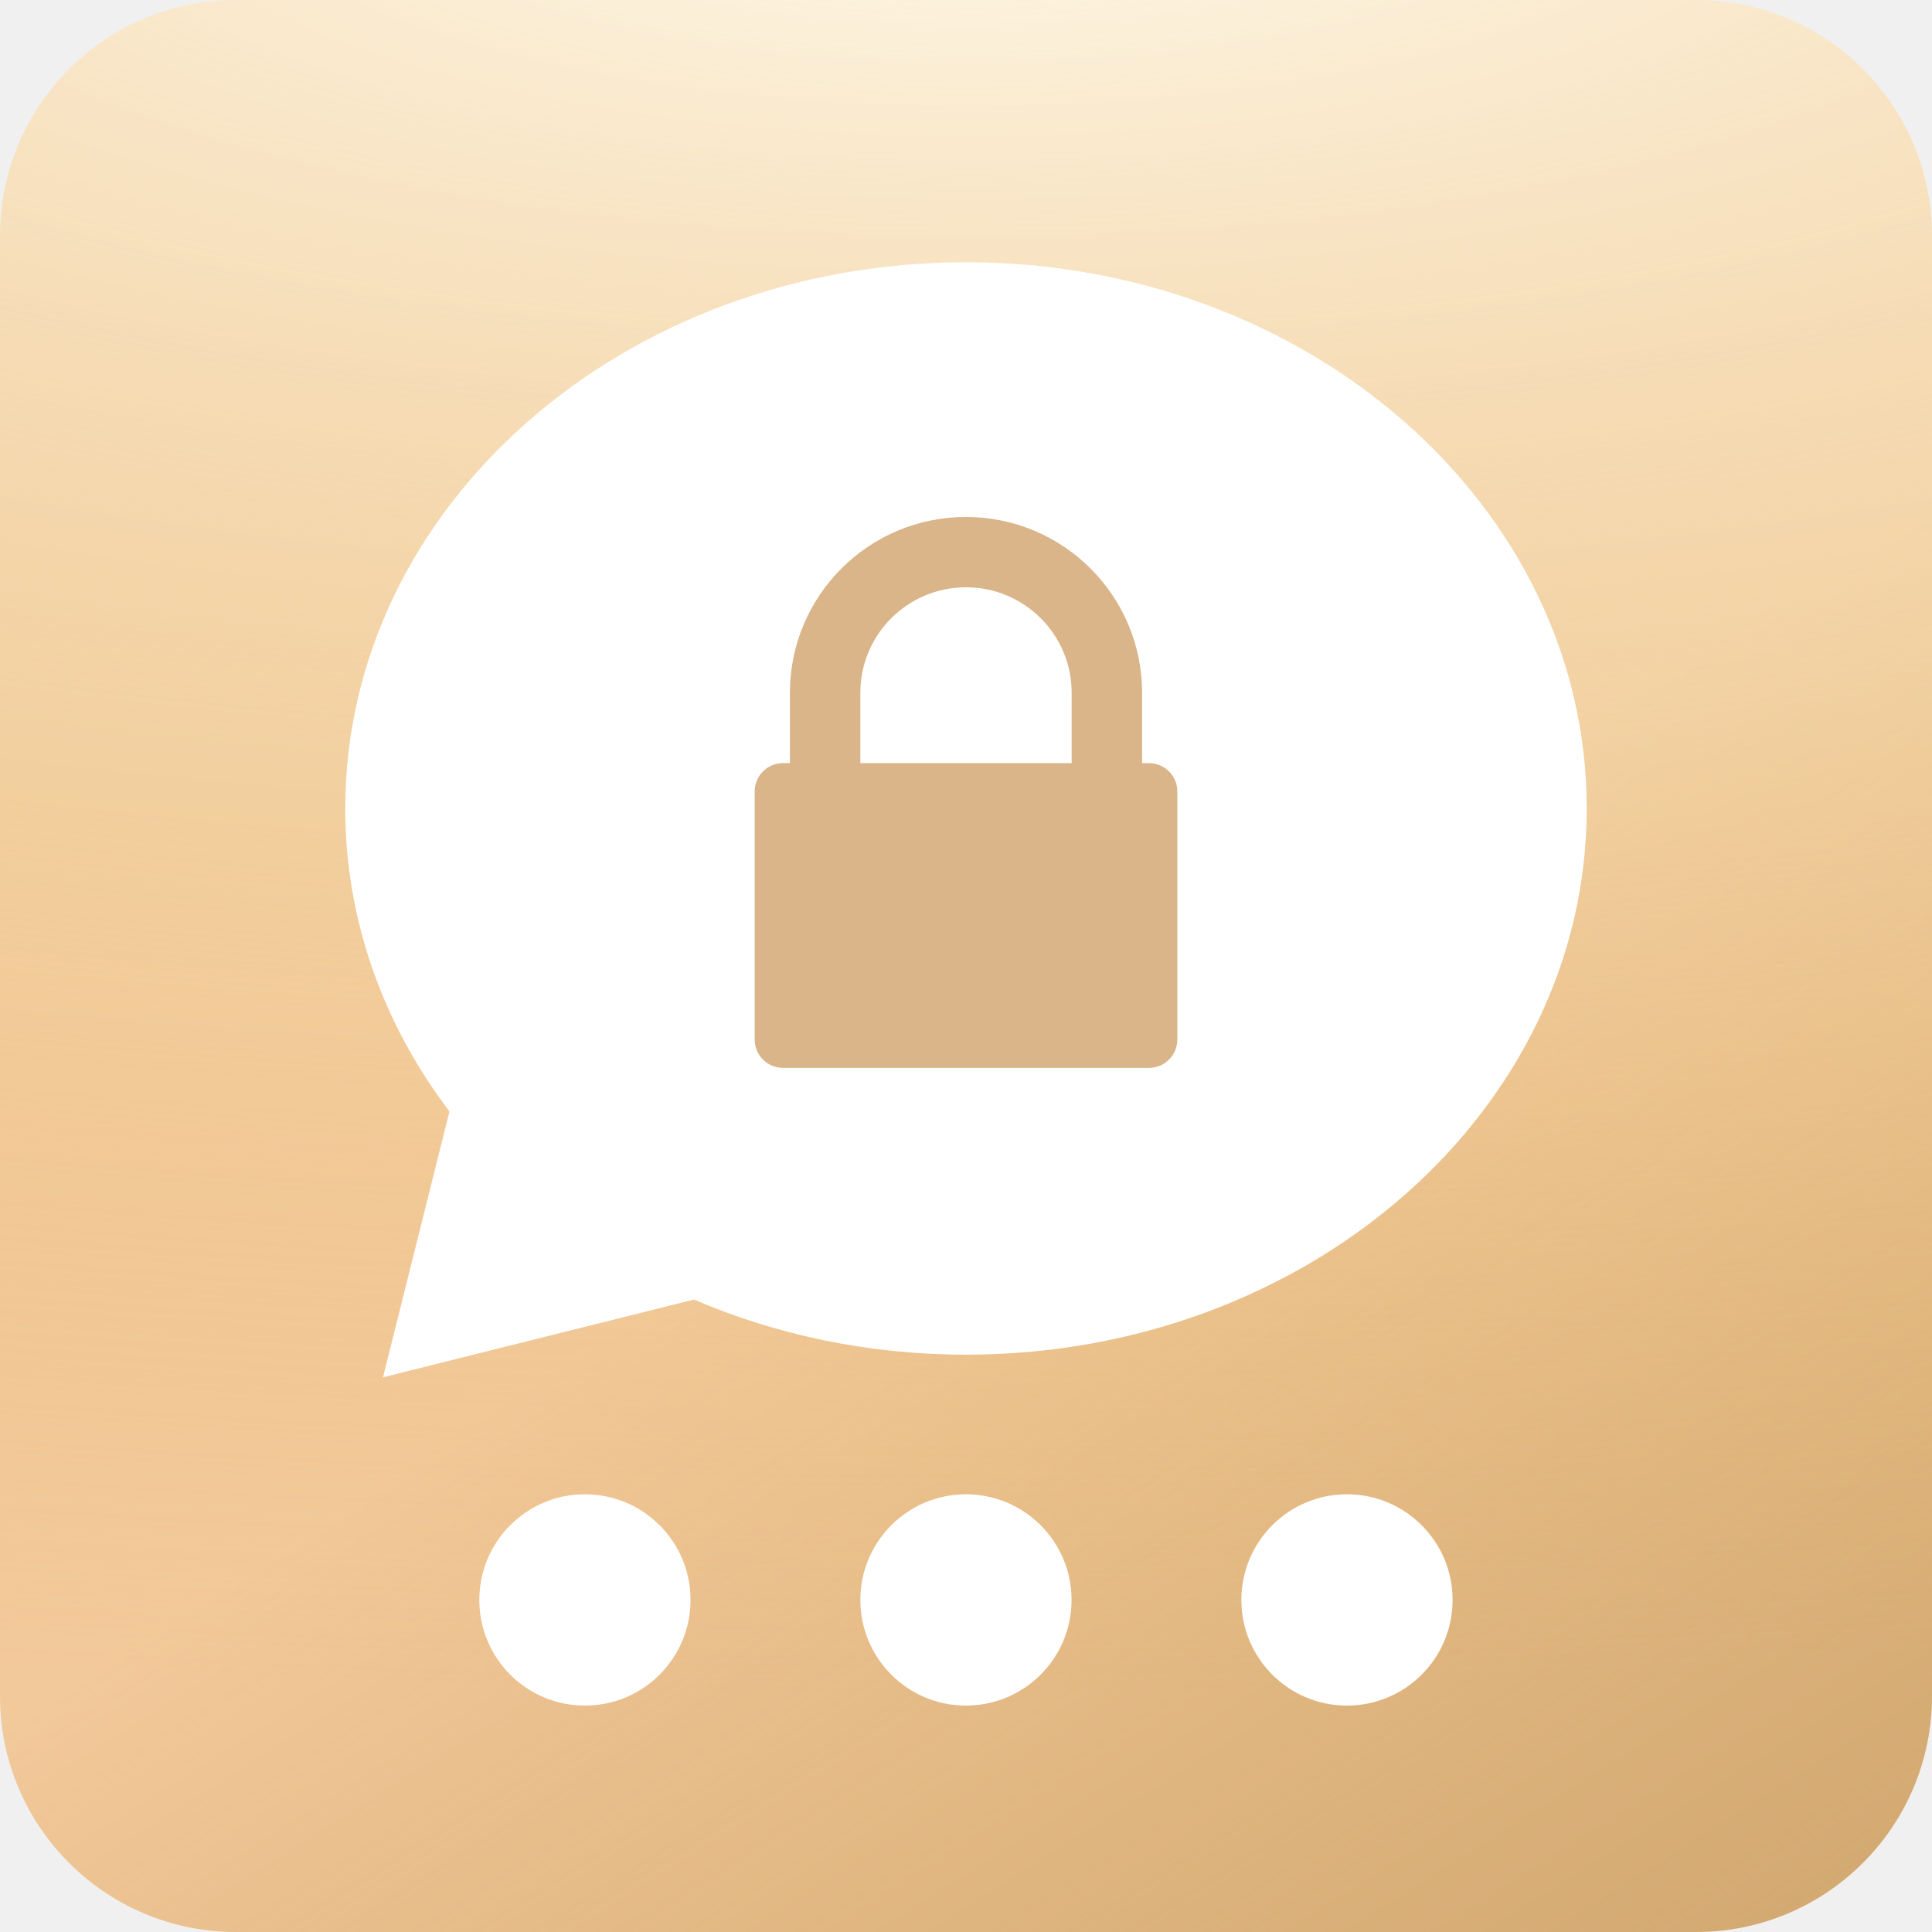
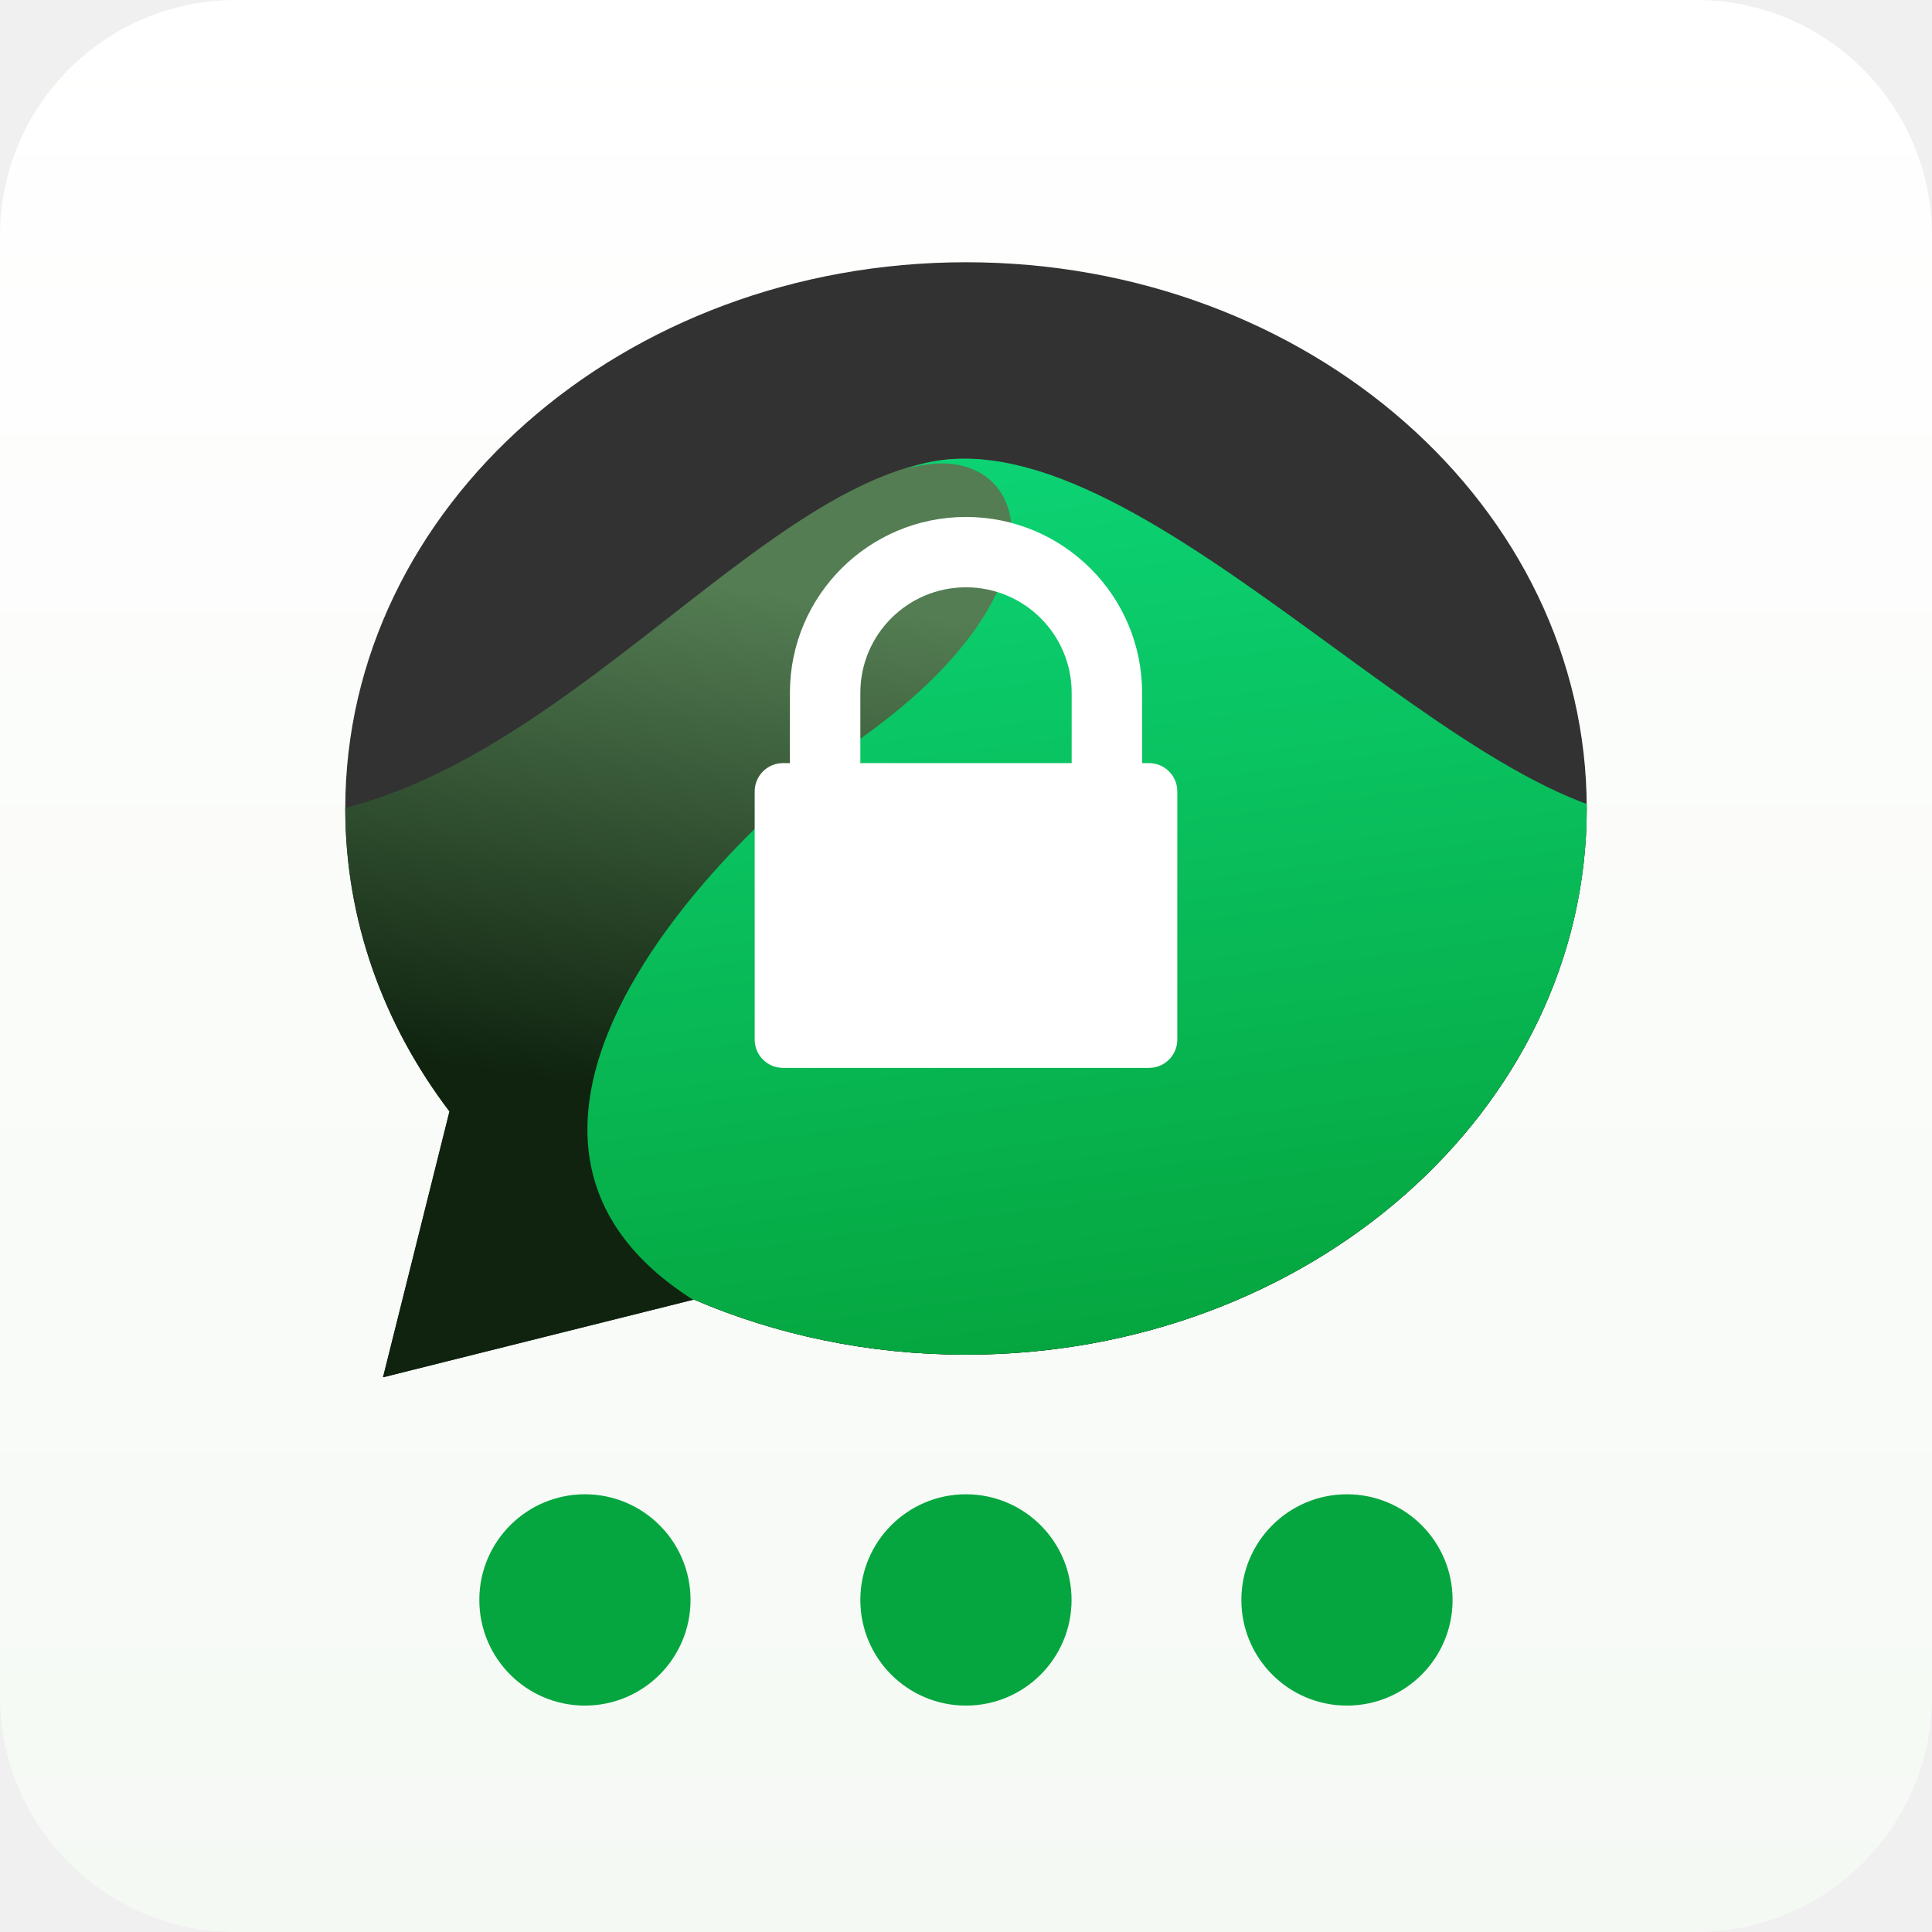
- <svg xmlns="http://www.w3.org/2000/svg" width="1024" height="1024" id="screenshot-fd262ed2-27bb-807f-8002-d033305b870c" viewBox="0 0 1024 1024" style="-webkit-print-color-adjust: exact;" fill="none" version="1.1">
-   <g id="shape-fd262ed2-27bb-807f-8002-d033305b870c">
+ <svg xmlns="http://www.w3.org/2000/svg" xmlns:xlink="http://www.w3.org/1999/xlink" width="1024" height="1024" id="screenshot-a2e8869c-9536-80a3-8002-d6ab008ac2d6" viewBox="0 0 1024 1024" style="-webkit-print-color-adjust: exact;" fill="none" version="1.1">
+   <g id="shape-a2e8869c-9536-80a3-8002-d6ab008ac2d6">
    <defs>
-       <clipPath class="frame-clip-def frame-clip" id="frame-clip-fd262ed2-27bb-807f-8002-d033305b870c-rumext-id-1">
+       <clipPath class="frame-clip-def frame-clip" id="frame-clip-a2e8869c-9536-80a3-8002-d6ab008ac2d6-rumext-id-50">
        <rect rx="0" ry="0" x="0" y="0" width="1024" height="1024" transform="matrix(1, 0, 0, 1, 0, 0)" />
      </clipPath>
    </defs>
-     <g clip-path="url(#frame-clip-fd262ed2-27bb-807f-8002-d033305b870c-rumext-id-1)">
-       <clipPath class="frame-clip-def frame-clip" id="frame-clip-fd262ed2-27bb-807f-8002-d033305b870c-rumext-id-1">
+     <g clip-path="url(#frame-clip-a2e8869c-9536-80a3-8002-d6ab008ac2d6-rumext-id-50)">
+       <clipPath class="frame-clip-def frame-clip" id="frame-clip-a2e8869c-9536-80a3-8002-d6ab008ac2d6-rumext-id-50">
        <rect rx="0" ry="0" x="0" y="0" width="1024" height="1024" transform="matrix(1, 0, 0, 1, 0, 0)" />
      </clipPath>
-       <g class="fills" id="fills-fd262ed2-27bb-807f-8002-d033305b870c">
+       <g class="fills" id="fills-a2e8869c-9536-80a3-8002-d6ab008ac2d6">
        <rect rx="0" ry="0" x="0" y="0" transform="matrix(1, 0, 0, 1, 0, 0)" width="1024" height="1024" class="frame-background" />
      </g>
      <g class="frame-children">
-         <g id="shape-60e348b1-588c-8043-8002-d55903189336" rx="0" ry="0">
-           <g id="shape-60e348b1-588c-8043-8002-d558686cb488" rx="0" ry="0">
-             <g clip-path="url(#rumext-id-3-fd262ed2-27bb-807f-8002-d03400462143-clip)">
-               <g mask="url(#rumext-id-3-fd262ed2-27bb-807f-8002-d03400462143-mask)">
-                 <defs>
-                   <filter id="rumext-id-3-fd262ed2-27bb-807f-8002-d03400462143-filter">
-                     <feFlood flood-color="white" result="FloodResult" />
-                     <feComposite in="FloodResult" in2="SourceGraphic" operator="in" result="comp" />
-                   </filter>
-                   <clipPath id="rumext-id-3-fd262ed2-27bb-807f-8002-d03400462143-clip" class="mask-clip-path">
-                     <polyline points="0,0 1024,0 1024,1024 0,1024" />
-                   </clipPath>
-                   <mask width="1024" maskUnits="userSpaceOnUse" height="1024" class="mask-shape" x="0" id="rumext-id-3-fd262ed2-27bb-807f-8002-d03400462143-mask" data-old-y="0" data-old-width="1024" data-old-x="0" y="0" data-old-height="1024">
-                     <g filter="url(#rumext-id-3-fd262ed2-27bb-807f-8002-d03400462143-filter)">
-                       <g id="shape-fd262ed2-27bb-807f-8002-d03400462143">
-                         <g class="fills" id="fills-fd262ed2-27bb-807f-8002-d03400462143">
-                           <rect width="1024" height="1024" x="0" transform="matrix(1, 0, 0, 1, 0, 0)" fill-rule="evenodd" stroke="none" style="opacity: 1; fill: rgb(0, 0, 0); fill-opacity: 1;" ry="125" rx="125" y="0" />
-                         </g>
-                         <g id="strokes-fd262ed2-27bb-807f-8002-d03400462143" class="strokes">
-                           <g class="stroke-shape">
-                             <rect width="1024" height="1024" x="0" transform="matrix(1, 0, 0, 1, 0, 0)" fill-rule="evenodd" stroke="none" style="opacity: 1; fill: none; stroke-width: 1;" ry="125" rx="125" y="0" />
-                           </g>
+         <g id="shape-3bf9817f-fa23-809f-8003-ef59ffd1957a" rx="0" ry="0">
+           <g clip-path="url(#rumext-id-51-3bf9817f-fa23-809f-8003-ef569f4c4611-clip)">
+             <g mask="url(#rumext-id-51-3bf9817f-fa23-809f-8003-ef569f4c4611-mask)">
+               <defs>
+                 <filter id="rumext-id-51-3bf9817f-fa23-809f-8003-ef569f4c4611-filter">
+                   <feFlood flood-color="white" result="FloodResult" />
+                   <feComposite in="FloodResult" in2="SourceGraphic" operator="in" result="comp" />
+                 </filter>
+                 <clipPath id="rumext-id-51-3bf9817f-fa23-809f-8003-ef569f4c4611-clip" class="mask-clip-path">
+                   <polyline points="0,0 1024,0 1024,1024 0,1024" />
+                 </clipPath>
+                 <mask width="1024" maskUnits="userSpaceOnUse" height="1024" class="mask-shape" x="0" id="rumext-id-51-3bf9817f-fa23-809f-8003-ef569f4c4611-mask" data-old-y="0" data-old-width="1024" data-old-x="0" y="0" data-old-height="1024">
+                   <g filter="url(#rumext-id-51-3bf9817f-fa23-809f-8003-ef569f4c4611-filter)">
+                     <g id="shape-3bf9817f-fa23-809f-8003-ef569f4c4611">
+                       <g class="fills" id="fills-3bf9817f-fa23-809f-8003-ef569f4c4611">
+                         <rect width="1024" height="1024" x="0" transform="matrix(1, 0, 0, 1, 0, 0)" fill-rule="evenodd" stroke="none" style="opacity: 1; fill: rgb(0, 0, 0); fill-opacity: 1;" ry="125" rx="125" y="0" />
+                       </g>
+                       <g id="strokes-3bf9817f-fa23-809f-8003-ef569f4c4611" class="strokes">
+                         <g class="stroke-shape">
+                           <rect width="1024" height="1024" x="0" transform="matrix(1, 0, 0, 1, 0, 0)" fill-rule="evenodd" stroke="none" style="opacity: 1; fill: none; stroke-width: 1;" ry="125" rx="125" y="0" />
                        </g>
                      </g>
                    </g>
-                   </mask>
-                 </defs>
-                 <g id="shape-a2e8869c-9536-80a3-8002-d6ab38eeb411">
-                   <g class="fills" id="fills-a2e8869c-9536-80a3-8002-d6ab38eeb411">
-                     <rect width="1024" height="1024" x="0" transform="matrix(1, 0, 0, 1, 0, 0)" fill-rule="evenodd" stroke="none" style="opacity: 1; fill: rgb(178, 140, 97); fill-opacity: 1;" ry="50" rx="50" y="0" />
                  </g>
-                   <g id="strokes-a2e8869c-9536-80a3-8002-d6ab38eeb411" class="strokes">
+                 </mask>
+               </defs>
+               <g id="shape-3bf9817f-fa23-809f-8003-ef59e979dfd4" rx="0" ry="0" style="fill: rgb(0, 0, 0);">
+                 <g id="shape-3bf9817f-fa23-809f-8003-ef59e979dfd5">
+                   <defs>
+                     <linearGradient x1="512" y1="0" x2="512" y2="1024" id="rumext-id-54-linearGradient-1">
+                       <stop stop-color="#FFFFFF" offset="0%" />
+                       <stop stop-color="#F5F9F4" offset="100%" />
+                     </linearGradient>
+                     <linearGradient id="fill-color-gradient_rumext-id-54_0" x1="0.5" y1="0" x2="0.5" y2="1" gradientTransform="">
+                       <stop offset="0" stop-color="#FFFFFF" stop-opacity="1" />
+                       <stop offset="1" stop-color="#F5F9F4" stop-opacity="1" />
+                     </linearGradient>
+                     <pattern patternUnits="userSpaceOnUse" x="0" y="0" height="1024" width="1024" data-loading="false" id="fill-0-rumext-id-54">
+                       <g>
+                         <rect width="1024" height="1024" style="fill: url(&quot;#fill-color-gradient_rumext-id-54_0&quot;);" />
+                       </g>
+                     </pattern>
+                   </defs>
+                   <g class="fills" id="fills-3bf9817f-fa23-809f-8003-ef59e979dfd5">
+                     <rect width="1024" height="1024" x="0" transform="matrix(1, 0, 0, 1, 0, 0)" fill-rule="evenodd" stroke="none" ry="0" fill="url(#fill-0-rumext-id-54)" rx="0" y="0" />
+                   </g>
+                   <g id="strokes-3bf9817f-fa23-809f-8003-ef59e979dfd5" class="strokes">
                    <g class="stroke-shape">
-                       <rect width="1024" height="1024" x="0" transform="matrix(1, 0, 0, 1, 0, 0)" fill-rule="evenodd" stroke="none" style="opacity: 1; fill: none; stroke-width: 1;" ry="50" rx="50" y="0" />
+                       <rect width="1024" height="1024" x="0" transform="matrix(1, 0, 0, 1, 0, 0)" fill-rule="evenodd" stroke="none" style="fill: none; stroke-width: 1;" ry="0" rx="0" y="0" />
                    </g>
                  </g>
                </g>
-                 <g id="shape-60e348b1-588c-8043-8002-d5584db3f199">
-                   <defs>
-                     <linearGradient id="fill-color-gradient_rumext-id-6_0" x1="0.522" y1="0.559" x2="1.133" y2="1.527" gradientTransform="">
-                       <stop offset="0" stop-color="#f2c99b" stop-opacity="1" />
-                       <stop offset="1" stop-color="#e8b663" stop-opacity="0.15" />
-                     </linearGradient>
-                     <pattern patternUnits="userSpaceOnUse" x="0" y="0" height="1024" width="1024" data-loading="false" id="fill-0-rumext-id-6">
-                       <g>
-                         <rect width="1024" height="1024" style="fill: url(&quot;#fill-color-gradient_rumext-id-6_0&quot;);" />
+                 <g id="shape-3bf9817f-fa23-809f-8003-ef59e979dfd6" rx="0" ry="0" style="fill: rgb(0, 0, 0);">
+                   <g id="shape-3bf9817f-fa23-809f-8003-ef59e979dfd9" rx="0" ry="0" style="fill: rgb(0, 0, 0);">
+                     <g id="shape-3bf9817f-fa23-809f-8003-ef59e979dfdc">
+                       <g class="fills" id="fills-3bf9817f-fa23-809f-8003-ef59e979dfdc">
+                         <path fill-rule="evenodd" stroke="none" rx="0" ry="0" d="M367.823,688.794L203.000,730.000L238.225,589.101C203.339,543.145,183.000,487.913,183.000,428.500C183.000,268.614,330.298,139.000,512.000,139.000C693.702,139.000,841.000,268.614,841.000,428.500C841.000,588.386,693.702,718.000,512.000,718.000C460.287,718.000,411.361,707.501,367.823,688.794ZZ" style="fill: rgb(50, 50, 50);" />
                      </g>
-                     </pattern>
-                   </defs>
-                   <g class="fills" id="fills-60e348b1-588c-8043-8002-d5584db3f199">
-                     <rect width="1024" height="1024" x="0" transform="matrix(1, 0, 0, 1, 0, 0)" fill-rule="evenodd" stroke="none" style="opacity: 1;" ry="50" fill="url(#fill-0-rumext-id-6)" rx="50" y="0" />
+                       <g id="strokes-3bf9817f-fa23-809f-8003-ef59e979dfdc" class="strokes">
+                         <g class="stroke-shape">
+                           <path fill-rule="evenodd" stroke="none" rx="0" ry="0" d="M367.823,688.794L203.000,730.000L238.225,589.101C203.339,543.145,183.000,487.913,183.000,428.500C183.000,268.614,330.298,139.000,512.000,139.000C693.702,139.000,841.000,268.614,841.000,428.500C841.000,588.386,693.702,718.000,512.000,718.000C460.287,718.000,411.361,707.501,367.823,688.794ZZ" style="fill: none; stroke-width: 1;" />
+                         </g>
+                       </g>
+                     </g>
                  </g>
-                   <g id="strokes-60e348b1-588c-8043-8002-d5584db3f199" class="strokes">
-                     <g class="stroke-shape">
-                       <rect width="1024" height="1024" x="0" transform="matrix(1, 0, 0, 1, 0, 0)" fill-rule="evenodd" stroke="none" style="opacity: 1; fill: none; stroke-width: 1;" ry="50" rx="50" y="0" />
+                   <g id="shape-3bf9817f-fa23-809f-8003-ef59e979dfda">
+                     <defs>
+                       <linearGradient x1="239.95" y1="355.08" x2="165.544" y2="653.039" id="rumext-id-58-linearGradient-4">
+                         <stop stop-color="#547D53" offset="0%" />
+                         <stop stop-color="#0F230F" offset="100%" />
+                       </linearGradient>
+                       <mask width="1228.8" height="1228.8" x="-102.4" id="rumext-id-58-mask-3" data-old-y="-102.4" data-old-width="1228.8" data-old-x="-102.4" fill="white" y="-102.4" data-old-height="1228.8">
+                         <g class="svg-mask-wrapper" transform="matrix(1, 0, 0, 1, 183, 139)">
+                           <use xlink:href="#rumext-id-58-path-2" />
+                         </g>
+                       </mask>
+                       <path d="M184.823,549.794 L20,591 L55.225,450.101 C20.339,404.145 0,348.913 0,289.5 C0,129.614 147.298,0 329,0 C510.702,0 658,129.614 658,289.5 C658,449.386 510.702,579 329,579 C277.287,579 228.361,568.501 184.823,549.794 Z" id="rumext-id-58-path-2" />
+                       <linearGradient id="fill-color-gradient_rumext-id-58_0" x1="0.348" y1="0.143" x2="0.223" y2="0.68" gradientTransform="matrix(1, 0, 0, 1, 0, 0)">
+                         <stop offset="0" stop-color="#547D53" stop-opacity="1" />
+                         <stop offset="1" stop-color="#0F230F" stop-opacity="1" />
+                       </linearGradient>
+                       <pattern patternUnits="userSpaceOnUse" x="134.746" y="243" height="487" width="747.239" data-loading="false" patternTransform="" id="fill-0-rumext-id-58">
+                         <g>
+                           <rect width="747.239" height="487" style="fill: url(&quot;#fill-color-gradient_rumext-id-58_0&quot;);" />
+                         </g>
+                       </pattern>
+                     </defs>
+                     <g class="fills" id="fills-3bf9817f-fa23-809f-8003-ef59e979dfda">
+                       <path fill="url(#fill-0-rumext-id-58)" fill-rule="evenodd" stroke="none" mask="url(#rumext-id-58-mask-3)" rx="0" ry="0" d="M134.746,434.500C286.612,434.500,403.713,243.000,512.000,243.000C618.381,245.594,774.803,438.389,881.985,434.500L881.985,730.000L134.746,730.000L134.746,434.500ZZ" />
+                     </g>
+                     <g id="strokes-3bf9817f-fa23-809f-8003-ef59e979dfda" class="strokes">
+                       <g class="stroke-shape">
+                         <path fill-rule="evenodd" stroke="none" mask="url(#rumext-id-58-mask-3)" rx="0" ry="0" d="M134.746,434.500C286.612,434.500,403.713,243.000,512.000,243.000C618.381,245.594,774.803,438.389,881.985,434.500L881.985,730.000L134.746,730.000L134.746,434.500ZZ" style="fill: none; stroke-width: 1;" />
+                       </g>
+                     </g>
+                   </g>
+                   <g id="shape-3bf9817f-fa23-809f-8003-ef59e979dfdb">
+                     <defs>
+                       <linearGradient x1="512" y1="0" x2="512" y2="1024" id="rumext-id-59-linearGradient-5">
+                         <stop stop-color="#0CD273" offset="0%" />
+                         <stop stop-color="#05A63F" offset="100%" />
+                       </linearGradient>
+                       <mask width="1228.8" height="1228.8" x="-102.4" id="rumext-id-59-mask-3" data-old-y="-102.4" data-old-width="1228.8" data-old-x="-102.4" fill="white" y="-102.4" data-old-height="1228.8">
+                         <g class="svg-mask-wrapper" transform="matrix(1, 0, 0, 1, 183, 139)">
+                           <use xlink:href="#rumext-id-59-path-2" />
+                         </g>
+                       </mask>
+                       <path d="M184.823,549.794 L20,591 L55.225,450.101 C20.339,404.145 0,348.913 0,289.5 C0,129.614 147.298,0 329,0 C510.702,0 658,129.614 658,289.5 C658,449.386 510.702,579 329,579 C277.287,579 228.361,568.501 184.823,549.794 Z" id="rumext-id-59-path-2" />
+                       <linearGradient id="fill-color-gradient_rumext-id-59_0" x1="0.5" y1="0" x2="0.649" y2="0.936" gradientTransform="matrix(1, 0, 0, 1, 0, 0)">
+                         <stop offset="0" stop-color="#0CD273" stop-opacity="1" />
+                         <stop offset="1" stop-color="#05A63F" stop-opacity="1" />
+                       </linearGradient>
+                       <pattern patternUnits="userSpaceOnUse" x="311.343" y="243.119" height="486.881" width="570.642" data-loading="false" patternTransform="" id="fill-0-rumext-id-59">
+                         <g>
+                           <rect width="570.642" height="486.881" style="fill: url(&quot;#fill-color-gradient_rumext-id-59_0&quot;);" />
+                         </g>
+                       </pattern>
+                     </defs>
+                     <g class="fills" id="fills-3bf9817f-fa23-809f-8003-ef59e979dfdb">
+                       <path fill="url(#fill-0-rumext-id-59)" fill-rule="evenodd" stroke="none" mask="url(#rumext-id-59-mask-3)" rx="0" ry="0" d="M479.875,248.714C544.401,228.981,572.516,307.347,459.239,389.180C345.963,471.012,182.845,668.000,479.875,730.000L881.985,730.000L881.985,434.500C769.902,434.500,594.941,204.732,479.875,248.714ZZ" />
+                     </g>
+                     <g id="strokes-3bf9817f-fa23-809f-8003-ef59e979dfdb" class="strokes">
+                       <g class="stroke-shape">
+                         <path fill-rule="evenodd" stroke="none" mask="url(#rumext-id-59-mask-3)" rx="0" ry="0" d="M479.875,248.714C544.401,228.981,572.516,307.347,459.239,389.180C345.963,471.012,182.845,668.000,479.875,730.000L881.985,730.000L881.985,434.500C769.902,434.500,594.941,204.732,479.875,248.714ZZ" style="fill: none; stroke-width: 1;" />
+                       </g>
                    </g>
                  </g>
                </g>
-                 <g id="shape-60e348b1-588c-8043-8002-d556f18123ef">
-                   <defs>
-                     <radialGradient id="fill-color-gradient_rumext-id-7_0" cx="0.498" cy="-0.078" r="0.952" gradientTransform="matrix(-3.077878, 0.019881, -0.006459, -0.999979, 2.030762, -0.166562)">
-                       <stop offset="0" stop-color="#fffbee" stop-opacity="1" />
-                       <stop offset="1" stop-color="#e8b663" stop-opacity="0" />
-                     </radialGradient>
-                     <pattern patternUnits="userSpaceOnUse" x="0" y="0" height="1024" width="1024" data-loading="false" id="fill-0-rumext-id-7">
-                       <g>
-                         <rect width="1024" height="1024" style="fill: url(&quot;#fill-color-gradient_rumext-id-7_0&quot;);" />
-                       </g>
-                     </pattern>
-                   </defs>
-                   <g class="fills" id="fills-60e348b1-588c-8043-8002-d556f18123ef">
-                     <rect width="1024" height="1024" x="0" transform="matrix(1, 0, 0, 1, 0, 0)" fill-rule="evenodd" stroke="none" style="opacity: 1;" ry="50" fill="url(#fill-0-rumext-id-7)" rx="50" y="0" />
+                 <g id="shape-3bf9817f-fa23-809f-8003-ef59e979dfd7">
+                   <g class="fills" id="fills-3bf9817f-fa23-809f-8003-ef59e979dfd7">
+                     <path fill-rule="evenodd" stroke="none" rx="0" ry="0" d="M511.956,274.000C563.576,274.000,605.333,315.770,605.333,367.191L605.333,404.468L609.000,404.468C617.284,404.468,624.000,411.184,624.000,419.468L624.000,551.000C624.000,559.284,617.284,566.000,609.000,566.000L415.000,566.000C406.716,566.000,400.000,559.284,400.000,551.000L400.000,419.468C400.000,411.184,406.716,404.468,415.000,404.468L418.667,404.468L418.667,367.191C418.667,315.770,460.424,274.000,511.956,274.000ZZM511.974,311.277C481.054,311.277,456.000,336.345,456.000,367.198L456.000,404.468L568.000,404.468L568.000,367.198C568.000,336.345,542.946,311.277,511.974,311.277ZZ" style="fill: rgb(255, 255, 255);" />
                  </g>
-                   <g id="strokes-60e348b1-588c-8043-8002-d556f18123ef" class="strokes">
+                   <g id="strokes-3bf9817f-fa23-809f-8003-ef59e979dfd7" class="strokes">
                    <g class="stroke-shape">
-                       <rect width="1024" height="1024" x="0" transform="matrix(1, 0, 0, 1, 0, 0)" fill-rule="evenodd" stroke="none" style="opacity: 1; fill: none; stroke-width: 1;" ry="50" rx="50" y="0" />
+                       <path fill-rule="evenodd" stroke="none" rx="0" ry="0" d="M511.956,274.000C563.576,274.000,605.333,315.770,605.333,367.191L605.333,404.468L609.000,404.468C617.284,404.468,624.000,411.184,624.000,419.468L624.000,551.000C624.000,559.284,617.284,566.000,609.000,566.000L415.000,566.000C406.716,566.000,400.000,559.284,400.000,551.000L400.000,419.468C400.000,411.184,406.716,404.468,415.000,404.468L418.667,404.468L418.667,367.191C418.667,315.770,460.424,274.000,511.956,274.000ZZM511.974,311.277C481.054,311.277,456.000,336.345,456.000,367.198L456.000,404.468L568.000,404.468L568.000,367.198C568.000,336.345,542.946,311.277,511.974,311.277ZZ" style="fill: none; stroke-width: 1;" />
                    </g>
                  </g>
                </g>
-                 <g id="shape-60e348b1-588c-8043-8002-d55c9ad00da5">
-                   <g class="fills" id="fills-60e348b1-588c-8043-8002-d55c9ad00da5">
-                     <ellipse rx="238" ry="238" cx="512" cy="427" transform="matrix(1, 0, 0, 1, 0, 0)" style="fill: rgb(218, 181, 137); fill-opacity: 1;" />
+                 <g id="shape-3bf9817f-fa23-809f-8003-ef59e979dfd8">
+                   <g class="fills" id="fills-3bf9817f-fa23-809f-8003-ef59e979dfd8">
+                     <path fill-rule="evenodd" stroke="none" rx="0" ry="0" d="M567.951,847.990C567.951,878.940,542.908,904.000,511.949,904.000C481.043,904.000,456.000,878.940,456.000,847.990C456.000,817.099,481.043,792.000,511.949,792.000C542.908,792.000,567.951,817.099,567.951,847.990ZZM366.000,847.990C366.000,878.940,340.957,904.000,309.998,904.000C279.092,904.000,254.049,878.940,254.049,847.990C254.049,817.099,279.092,792.000,309.998,792.000C340.957,792.000,366.000,817.099,366.000,847.990ZZM769.902,847.990C769.902,878.940,744.859,904.000,713.901,904.000C682.995,904.000,657.951,878.940,657.951,847.990C657.951,817.099,682.995,792.000,713.901,792.000C744.859,792.000,769.902,817.099,769.902,847.990ZZ" style="fill: rgb(5, 166, 63);" />
                  </g>
-                 </g>
-                 <g id="shape-fd262ed2-27bb-807f-8002-d03400471347">
-                   <g class="fills" id="fills-fd262ed2-27bb-807f-8002-d03400471347">
-                     <path fill-rule="evenodd" stroke="none" rx="0" ry="0" d="M511.949,792.000C542.908,792.000,567.951,817.099,567.951,847.990C567.951,878.940,542.908,904.000,511.949,904.000C481.043,904.000,456.000,878.940,456.000,847.990C456.000,817.099,481.043,792.000,511.949,792.000ZZM309.998,792.000C340.957,792.000,366.000,817.099,366.000,847.990C366.000,878.940,340.957,904.000,309.998,904.000C279.092,904.000,254.049,878.940,254.049,847.990C254.049,817.099,279.092,792.000,309.998,792.000ZZM713.901,792.000C744.859,792.000,769.902,817.099,769.902,847.990C769.902,878.940,744.859,904.000,713.901,904.000C682.995,904.000,657.951,878.940,657.951,847.990C657.951,817.099,682.995,792.000,713.901,792.000ZZM512.000,139.000C693.702,139.000,841.000,268.614,841.000,428.500C841.000,588.386,693.702,718.000,512.000,718.000C460.287,718.000,411.361,707.501,367.823,688.794L203.000,730.000L238.225,589.101C203.339,543.145,183.000,487.913,183.000,428.500C183.000,268.614,330.298,139.000,512.000,139.000ZZM511.956,274.000C460.424,274.000,418.667,315.770,418.667,367.191L418.667,404.468L415.000,404.468C406.716,404.468,400.000,411.184,400.000,419.468L400.000,551.000C400.000,559.284,406.716,566.000,415.000,566.000L609.000,566.000C617.284,566.000,624.000,559.284,624.000,551.000L624.000,419.468C624.000,411.184,617.284,404.468,609.000,404.468L605.333,404.468L605.333,367.191C605.333,315.770,563.576,274.000,511.956,274.000ZZM511.974,311.277C542.946,311.277,568.000,336.345,568.000,367.198L568.000,404.468L456.000,404.468L456.000,367.198C456.000,336.345,481.054,311.277,511.974,311.277ZZ" style="fill: rgb(255, 255, 255);" />
-                   </g>
-                   <g id="strokes-fd262ed2-27bb-807f-8002-d03400471347" class="strokes">
+                   <g id="strokes-3bf9817f-fa23-809f-8003-ef59e979dfd8" class="strokes">
                    <g class="stroke-shape">
-                       <path fill-rule="evenodd" stroke="none" rx="0" ry="0" d="M511.949,792.000C542.908,792.000,567.951,817.099,567.951,847.990C567.951,878.940,542.908,904.000,511.949,904.000C481.043,904.000,456.000,878.940,456.000,847.990C456.000,817.099,481.043,792.000,511.949,792.000ZZM309.998,792.000C340.957,792.000,366.000,817.099,366.000,847.990C366.000,878.940,340.957,904.000,309.998,904.000C279.092,904.000,254.049,878.940,254.049,847.990C254.049,817.099,279.092,792.000,309.998,792.000ZZM713.901,792.000C744.859,792.000,769.902,817.099,769.902,847.990C769.902,878.940,744.859,904.000,713.901,904.000C682.995,904.000,657.951,878.940,657.951,847.990C657.951,817.099,682.995,792.000,713.901,792.000ZZM512.000,139.000C693.702,139.000,841.000,268.614,841.000,428.500C841.000,588.386,693.702,718.000,512.000,718.000C460.287,718.000,411.361,707.501,367.823,688.794L203.000,730.000L238.225,589.101C203.339,543.145,183.000,487.913,183.000,428.500C183.000,268.614,330.298,139.000,512.000,139.000ZZM511.956,274.000C460.424,274.000,418.667,315.770,418.667,367.191L418.667,404.468L415.000,404.468C406.716,404.468,400.000,411.184,400.000,419.468L400.000,551.000C400.000,559.284,406.716,566.000,415.000,566.000L609.000,566.000C617.284,566.000,624.000,559.284,624.000,551.000L624.000,419.468C624.000,411.184,617.284,404.468,609.000,404.468L605.333,404.468L605.333,367.191C605.333,315.770,563.576,274.000,511.956,274.000ZZM511.974,311.277C542.946,311.277,568.000,336.345,568.000,367.198L568.000,404.468L456.000,404.468L456.000,367.198C456.000,336.345,481.054,311.277,511.974,311.277ZZ" style="fill: none; stroke-width: 1;" />
+                       <path fill-rule="evenodd" stroke="none" rx="0" ry="0" d="M567.951,847.990C567.951,878.940,542.908,904.000,511.949,904.000C481.043,904.000,456.000,878.940,456.000,847.990C456.000,817.099,481.043,792.000,511.949,792.000C542.908,792.000,567.951,817.099,567.951,847.990ZZM366.000,847.990C366.000,878.940,340.957,904.000,309.998,904.000C279.092,904.000,254.049,878.940,254.049,847.990C254.049,817.099,279.092,792.000,309.998,792.000C340.957,792.000,366.000,817.099,366.000,847.990ZZM769.902,847.990C769.902,878.940,744.859,904.000,713.901,904.000C682.995,904.000,657.951,878.940,657.951,847.990C657.951,817.099,682.995,792.000,713.901,792.000C744.859,792.000,769.902,817.099,769.902,847.990ZZ" style="fill: none; stroke-width: 1;" />
                    </g>
                  </g>
                </g>
              </g>
            </g>
          </g>
        </g>
      </g>
    </g>
  </g>
</svg>
